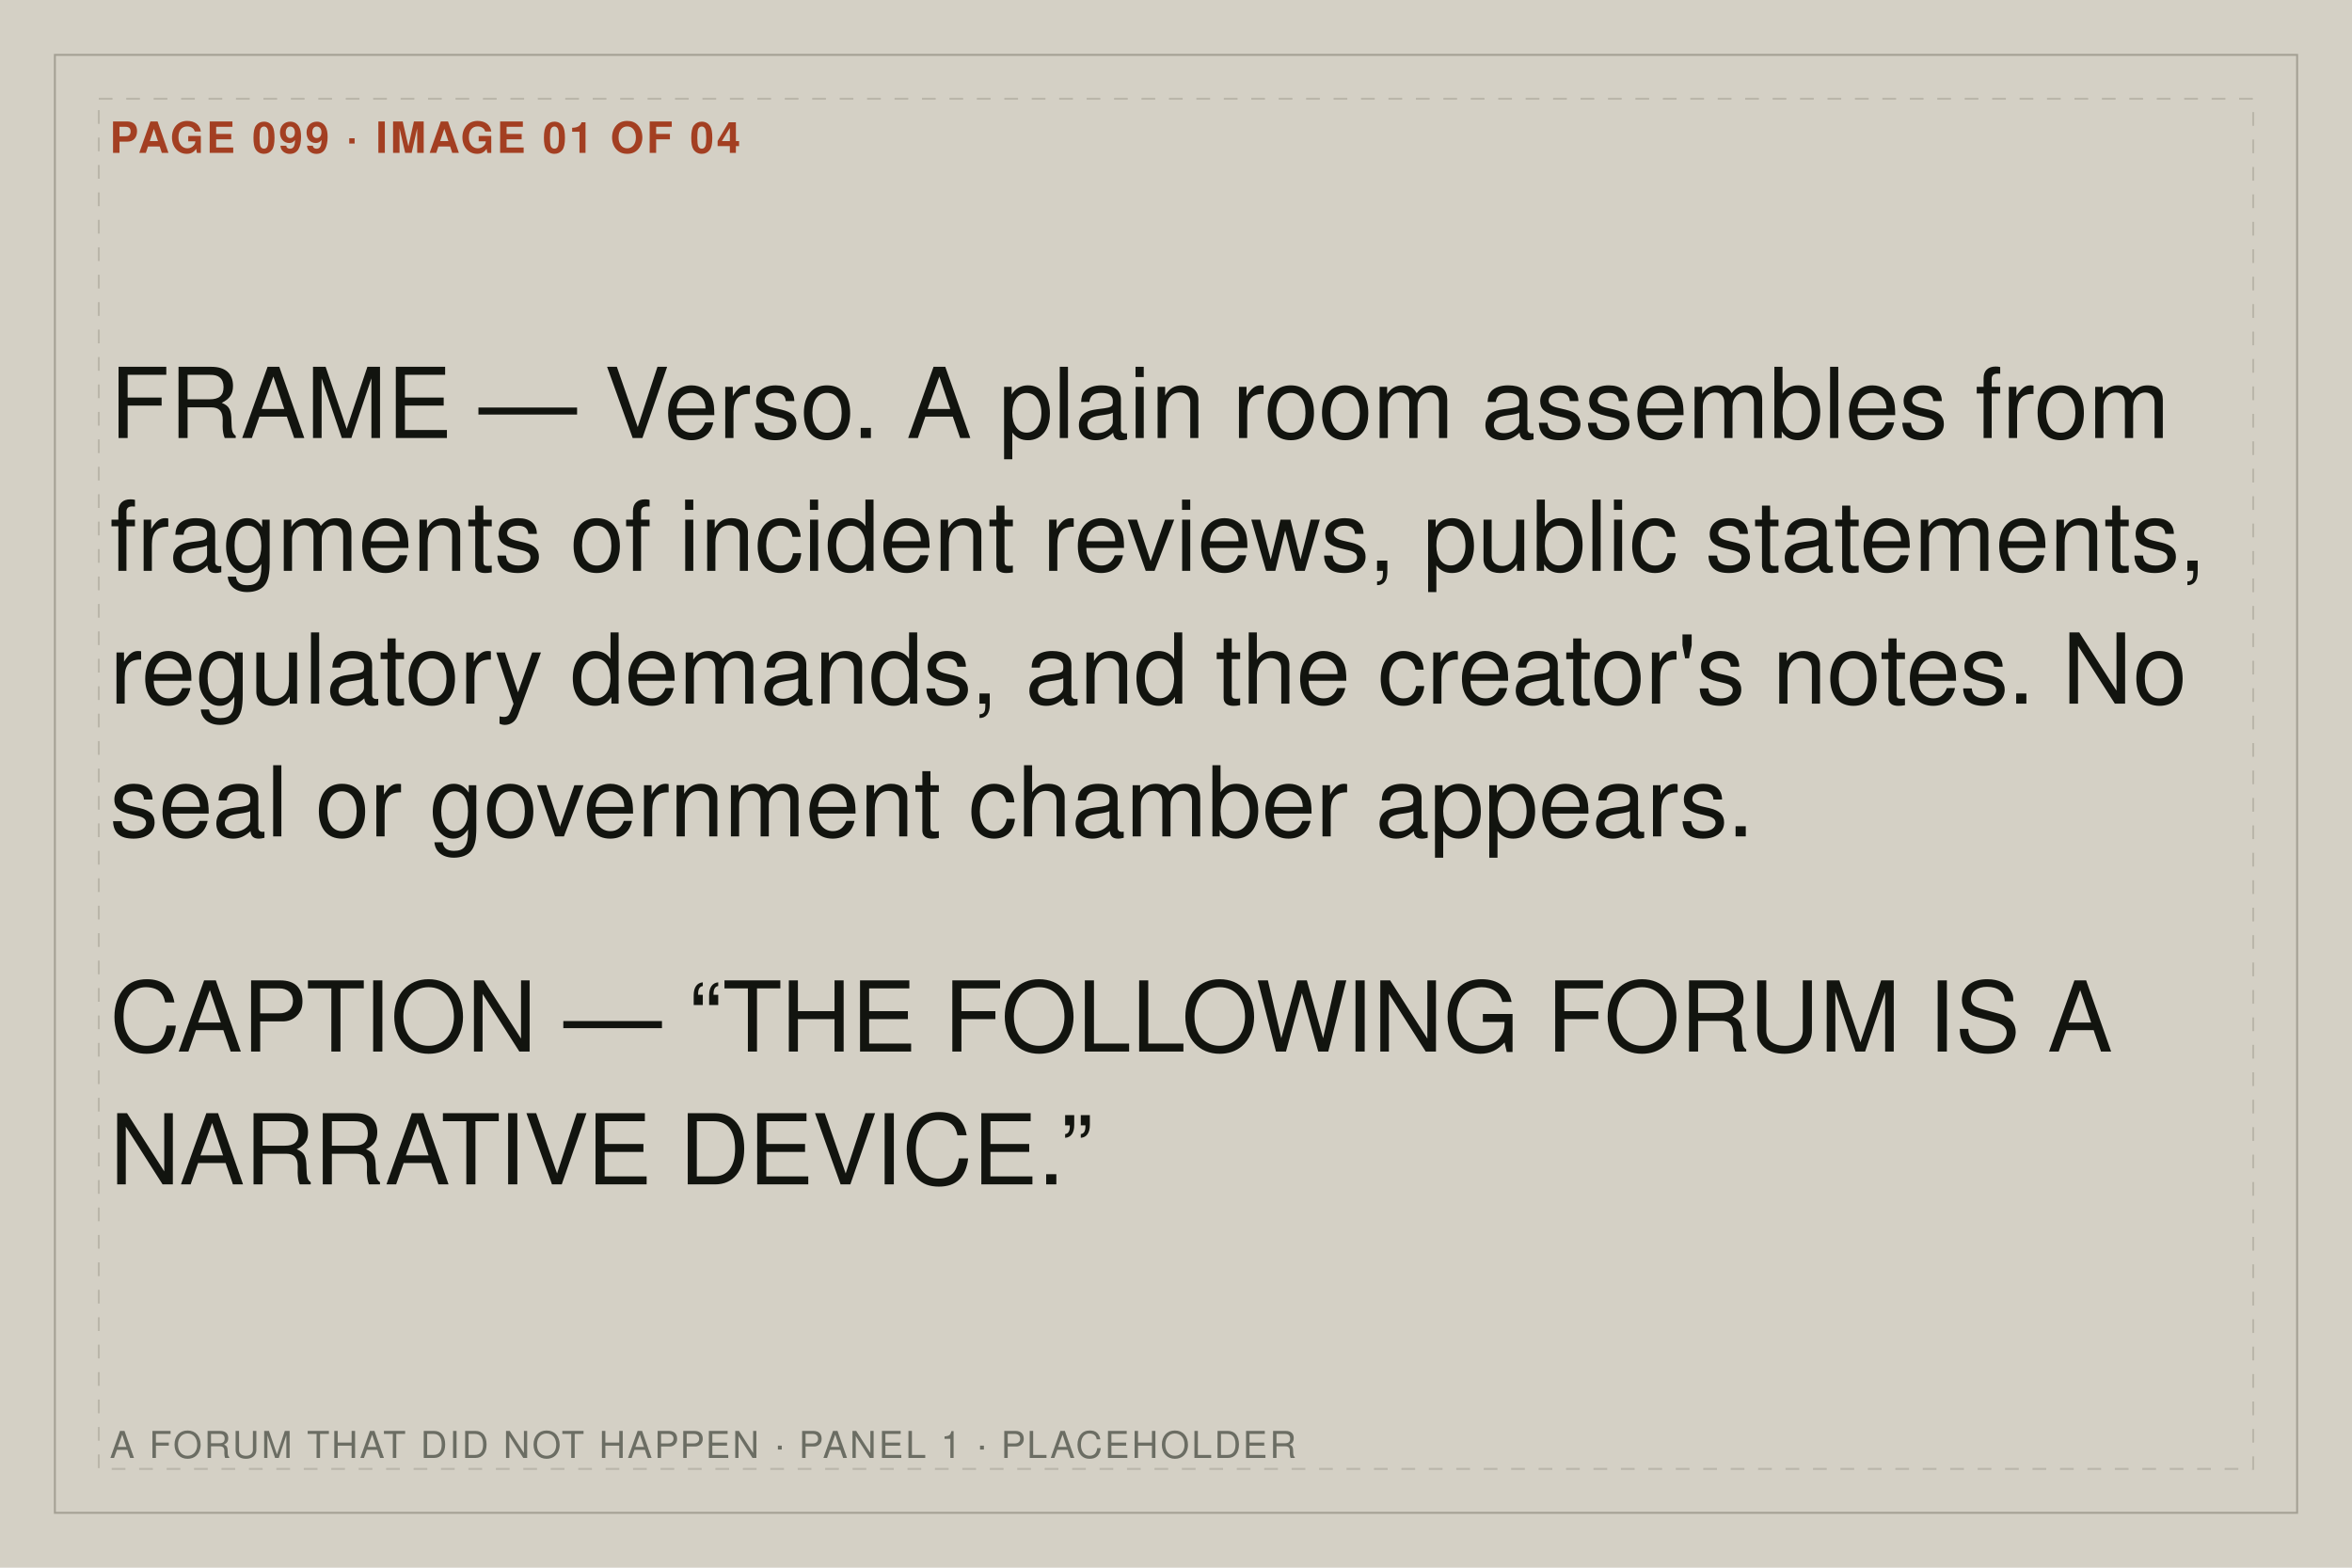
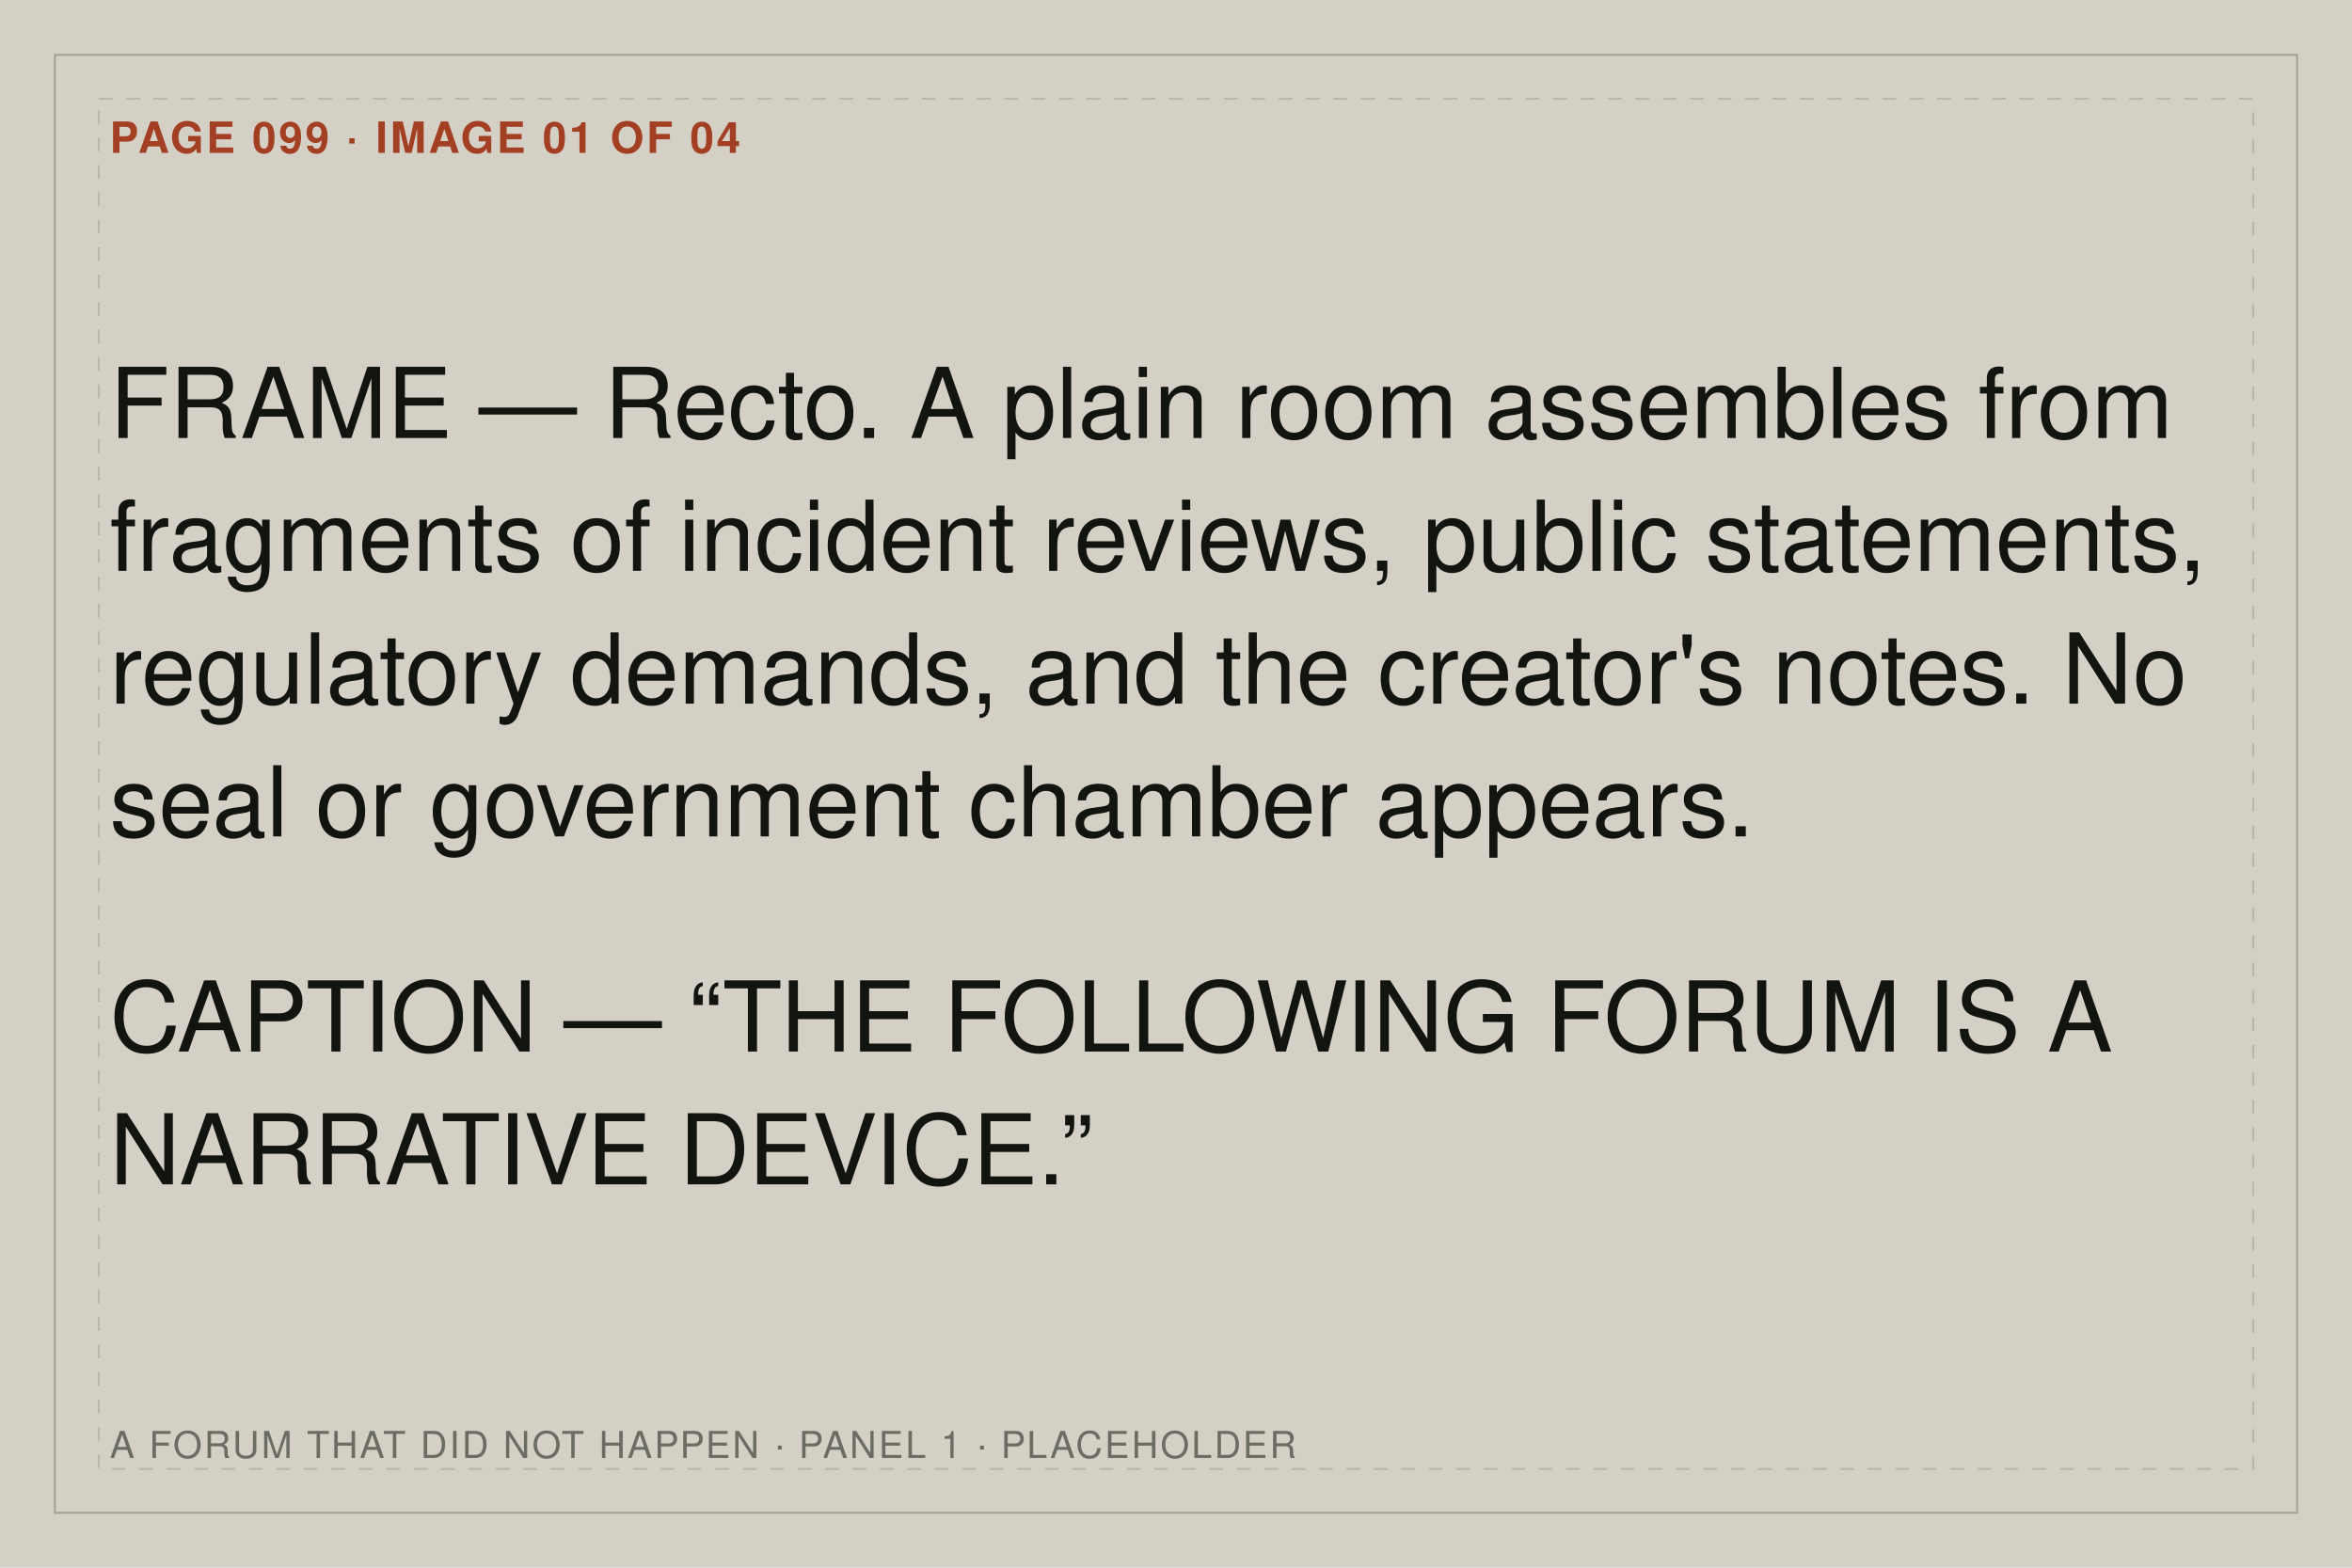
<svg xmlns="http://www.w3.org/2000/svg" width="1200" height="800" viewBox="0 0 1200 800" role="img" aria-labelledby="title">
  <rect width="1200" height="800" fill="#d4d0c5" />
  <rect x="28" y="28" width="1144" height="744" fill="none" stroke="#a4a094" stroke-width="1" />
  <rect x="50.4" y="50.4" width="1099.2" height="699.2" fill="none" stroke="#a4a094" stroke-width="1" stroke-dasharray="7 7" opacity="0.55" />
  <g font-family="Helvetica, Arial, 'Liberation Sans', 'Nimbus Sans', sans-serif">
    <text x="56" y="78" font-size="22" font-weight="700" letter-spacing="1.32" fill="#a33f22">PAGE 099 · IMAGE 01 OF 04</text>
    <text font-size="49.83" fill="#12140f" text-anchor="start" xml:space="preserve">
-       <tspan x="56" y="223.51">FRAME — Verso. A plain room assembles from</tspan>
+       <tspan x="56" y="223.51">FRAME — Recto. A plain room assembles from</tspan>
      <tspan x="56" y="291.28">fragments of incident reviews, public statements,</tspan>
      <tspan x="56" y="359.06">regulatory demands, and the creator's notes. No</tspan>
      <tspan x="56" y="426.83">seal or government chamber appears.</tspan>
      <tspan x="56" y="536.62">CAPTION — “THE FOLLOWING FORUM IS A</tspan>
      <tspan x="56" y="604.4">NARRATIVE DEVICE.”</tspan>
    </text>
    <text x="56" y="744" font-size="18.92" letter-spacing="1.1" fill="#6b6d63">A FORUM THAT DID NOT HAPPEN · PANEL 1 · PLACEHOLDER</text>
  </g>
</svg>
